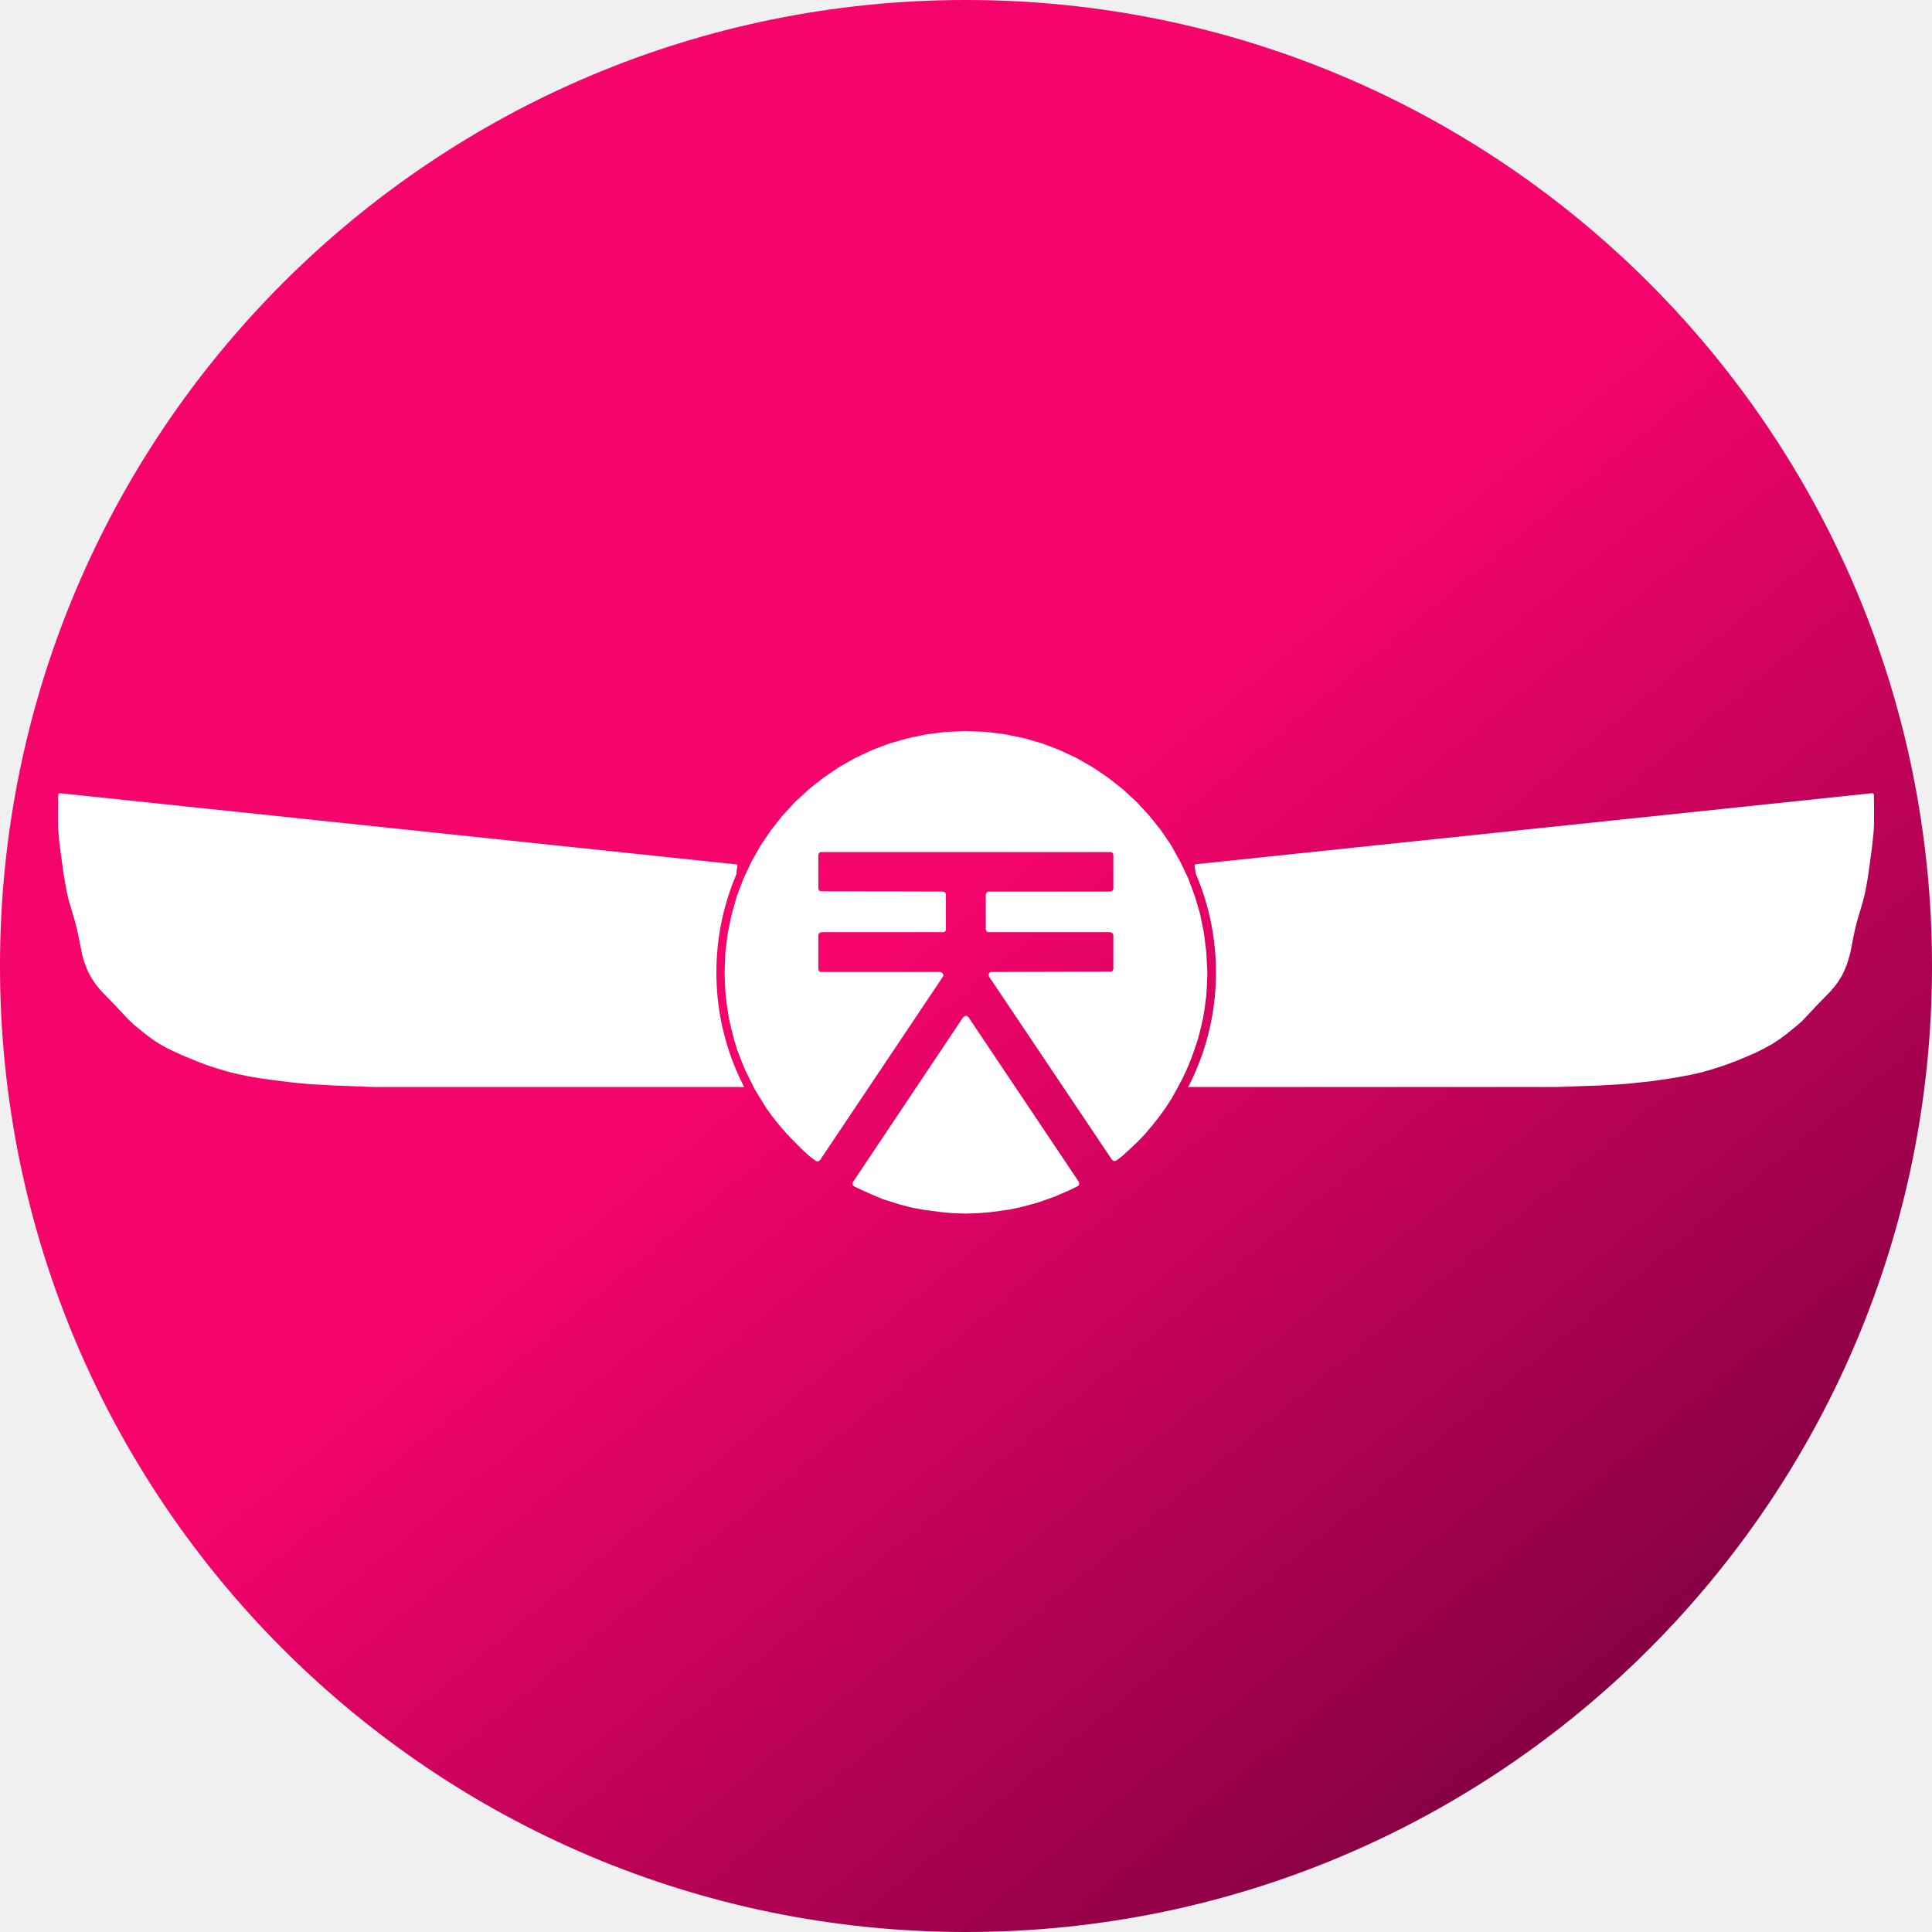
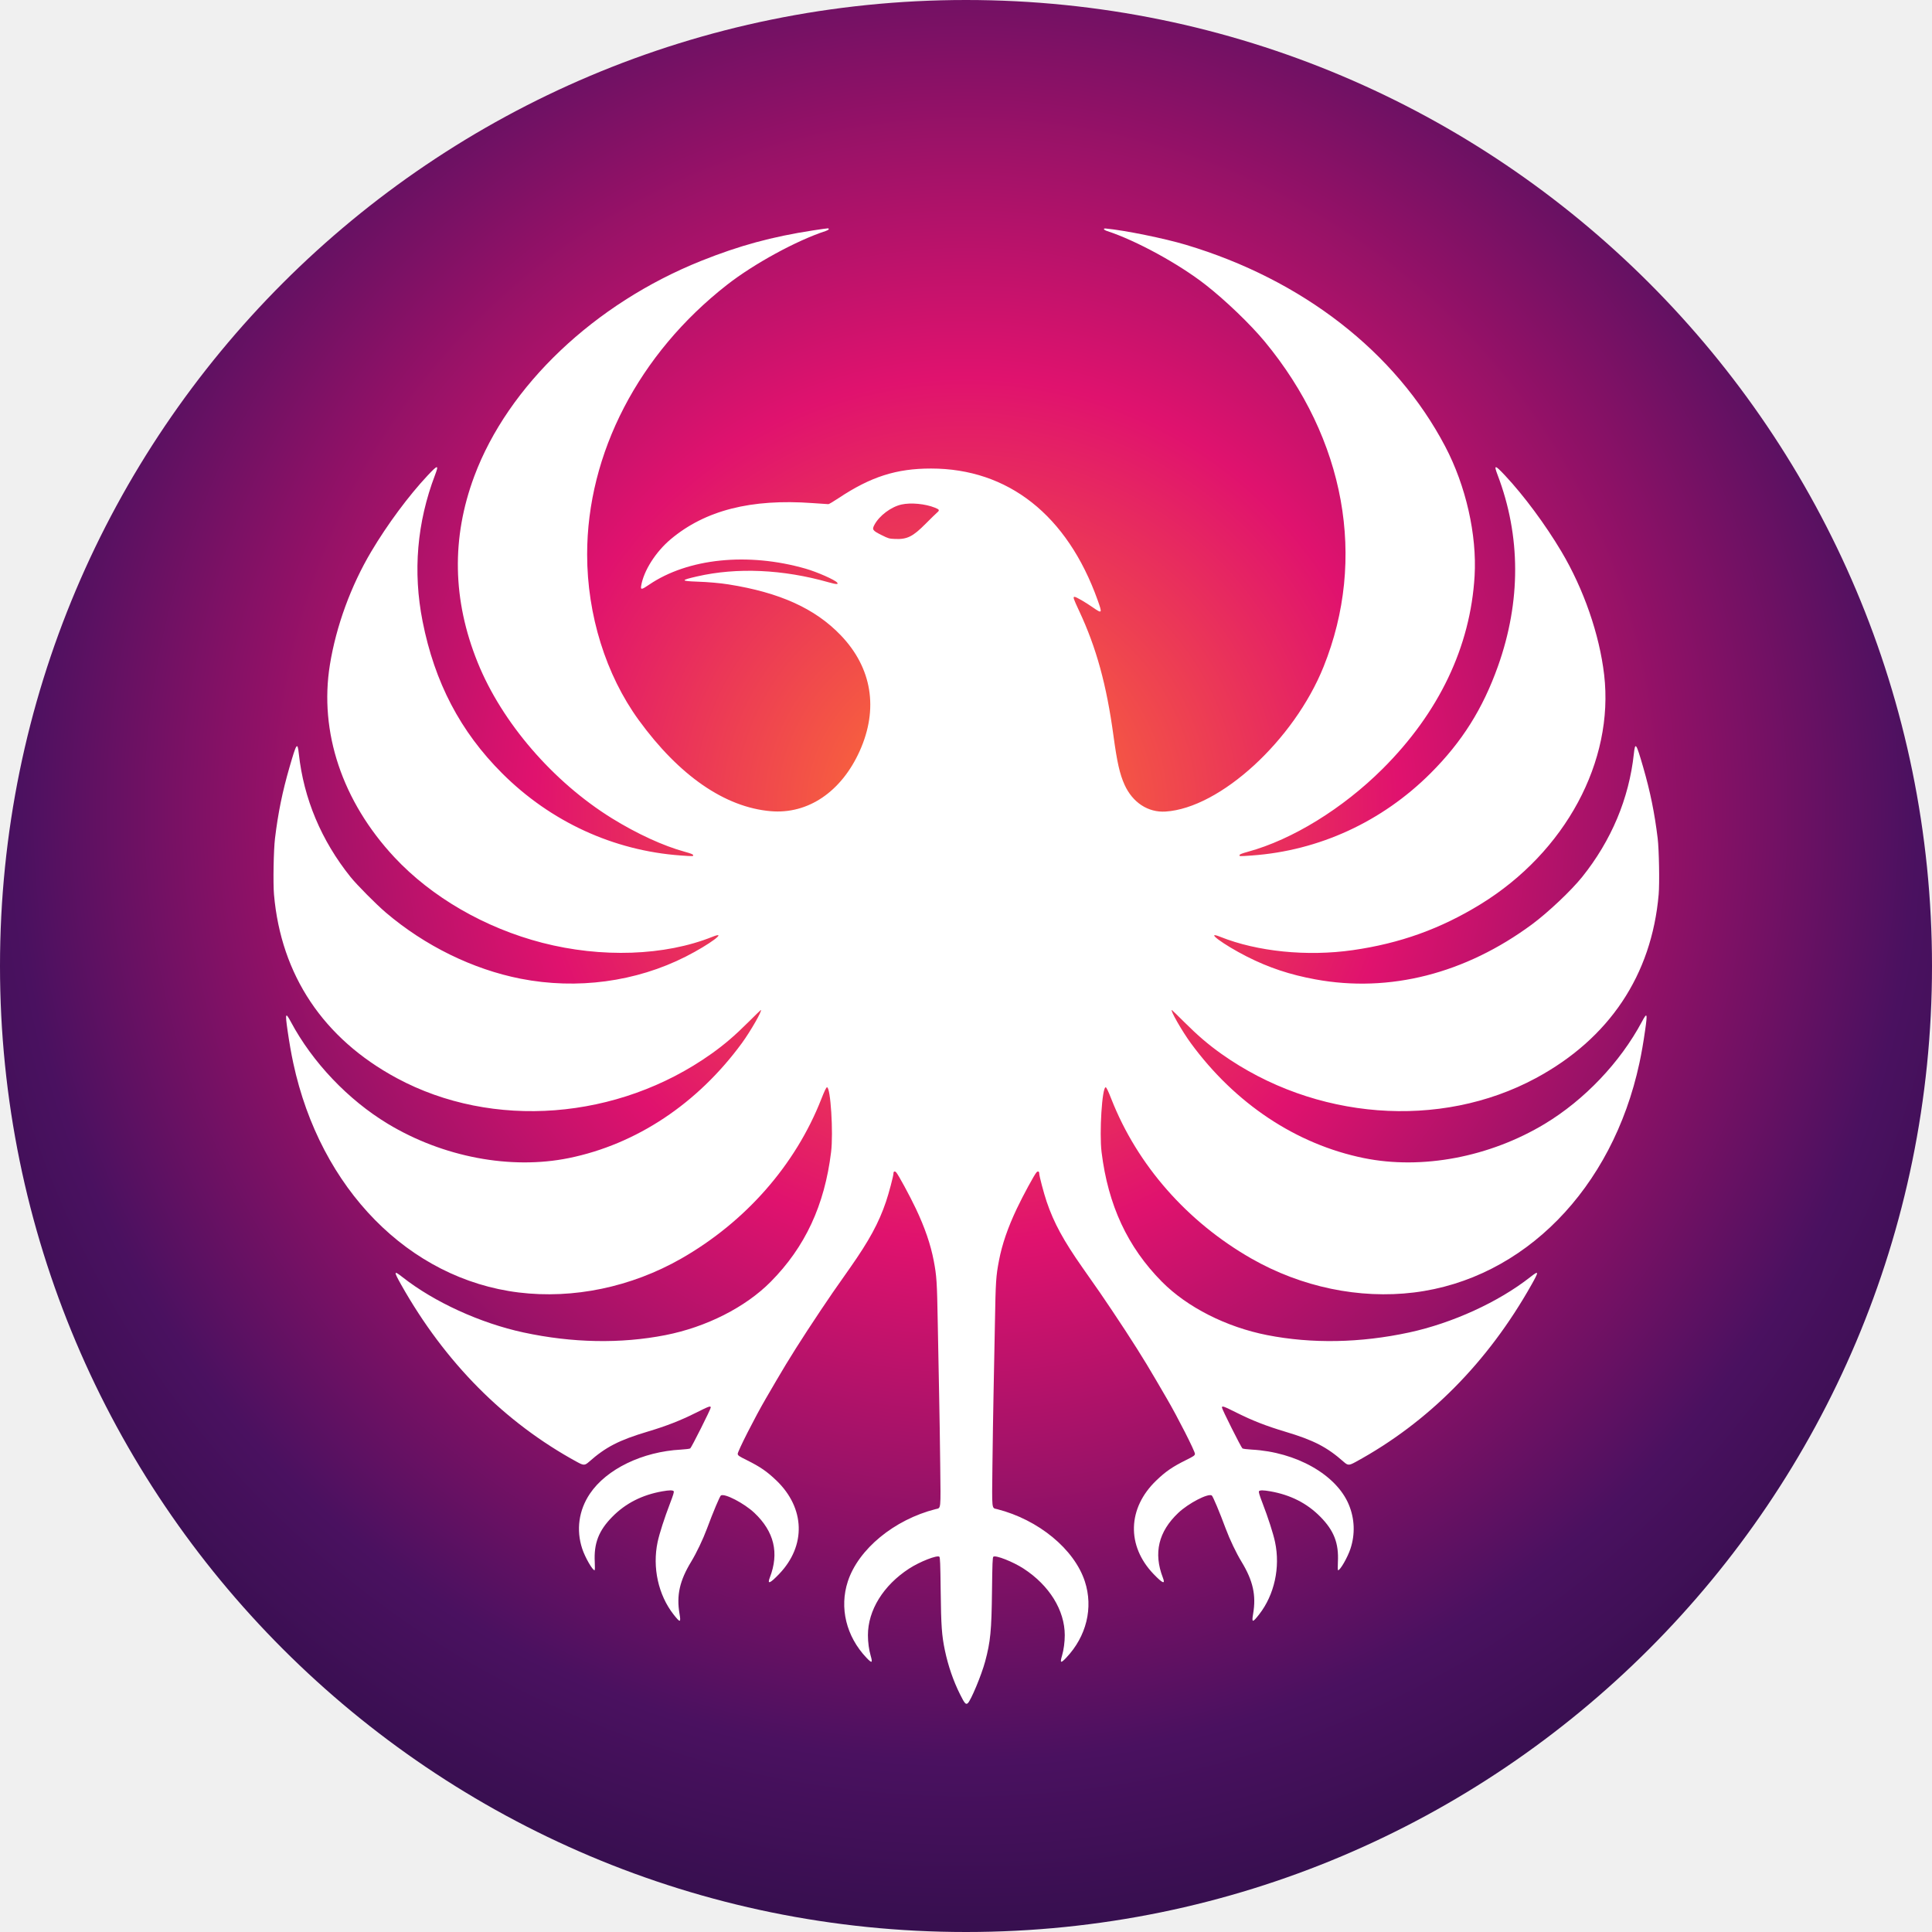
- <svg xmlns="http://www.w3.org/2000/svg" width="512" height="512" viewBox="0 0 512 512" fill="none">
-   <g clip-path="url(#clip0_60201_10529)">
-     <path d="M256 512C397.385 512 512 397.385 512 256C512 114.615 397.385 0 256 0C114.615 0 0 114.615 0 256C0 397.385 114.615 512 256 512Z" fill="url(#paint0_linear_60201_10529)" />
-     <path id="badge-wings" fill-rule="evenodd" clip-rule="evenodd" d="M306.911 244.313L305.343 244.558L305.245 244.656L305.098 244.901V246.42L305.147 246.616L305.343 246.812L306.274 247.253L306.96 247.596L307.548 248.037L308.136 248.478L308.675 248.968L309.165 249.556L309.655 250.144L310.292 251.026L311.076 252.447L311.566 253.525L311.86 254.309L312.301 255.926L312.497 257.102L312.595 257.935L312.693 259.258V260.532L312.497 262.149L312.301 263.374L311.958 264.599L311.566 265.775L311.076 266.853L310.439 268.127L308.969 282.533L308.871 282.827L308.773 283.023L308.43 283.415L308.185 283.562L307.891 283.709L307.107 283.807L306.911 283.954L306.813 284.15L306.862 284.346L306.911 284.493L307.793 285.277L308.626 286.159L309.165 286.992L309.655 287.874L309.9 288.07H412.8L424.658 287.629L427.892 287.433L430.979 287.237L433.772 286.943L437.888 286.502L441.955 285.914L444.65 285.473L448.521 284.738L451.02 284.15L453.47 283.464L457.096 282.288L460.624 280.965L463.858 279.593L465.818 278.711L467.533 277.829L469.787 276.604L471.698 275.33L473.413 274.056L476.01 271.949L477.431 270.724L478.656 269.45L481.4 266.51L485.075 262.737L486.153 261.463L487.084 260.238L488.064 258.67L488.652 257.494L489.387 255.73L489.877 254.211L490.367 252.447L491.249 247.89L491.69 245.93L492.18 244.019L493.65 239.021L494.14 237.11L494.532 235.199L494.973 232.7L495.512 228.927L496.1 224.517L496.443 221.381L496.59 219.47L496.639 217.314V214.276L496.59 210.552L496.541 210.405L496.443 210.307L496.247 210.209H496.1L316.907 229.025L316.662 229.172L316.613 229.27L316.564 229.417L316.809 230.985L316.858 232.21L316.809 233.435L316.711 234.219L316.564 235.003L316.172 236.179L315.731 237.306L315.192 238.384L314.555 239.413L313.771 240.393L313.232 240.932L312.693 241.471L311.664 242.255L310.684 242.941L309.949 243.284L309.263 243.627L308.136 244.019L306.911 244.313ZM15.41 210.503L15.361 217.363L15.41 219.47L15.557 221.381L15.802 223.929L16.145 226.428L16.831 231.426L17.37 234.611L17.713 236.473L18.154 238.384L18.693 240.246L19.82 244.019L20.31 245.93L20.751 247.89L21.535 251.81L21.927 253.672L22.27 254.75L22.809 256.22L23.348 257.494L23.74 258.278L24.377 259.405L25.21 260.63L25.847 261.463L26.925 262.737L30.6 266.51L34.128 270.283L35.5 271.557L37.509 273.223L39.126 274.497L40.89 275.771L42.213 276.604L43.634 277.437L45.3 278.27L48.142 279.593L50.298 280.475L52.552 281.406L54.904 282.288L57.305 283.072L59.755 283.807L60.98 284.15L63.479 284.738L66.076 285.277L68.722 285.718L71.417 286.11L76.856 286.796L79.6 287.09L82.54 287.335L88.959 287.678L99.2 288.07H202.002L202.149 288.021L202.345 287.874L202.982 286.747L203.766 285.767L204.403 285.081L205.04 284.493L205.138 284.346L205.187 284.199L205.138 284.052L205.089 283.954L204.991 283.807L204.795 283.758H204.354L204.06 283.66L203.815 283.562L203.521 283.366L203.325 283.17L203.178 282.925L203.031 282.533L201.561 268.127L200.924 266.902L200.581 266.118L200.14 264.991L199.797 263.766L199.552 262.59L199.405 261.316L199.307 260.042V258.817L199.405 257.935L199.552 256.759L199.895 255.093L200.14 254.26L200.581 253.182L201.267 251.761L201.904 250.732L202.345 250.095L203.08 249.262L203.619 248.723L204.452 248.037L205.04 247.645L205.726 247.253L206.657 246.812L206.804 246.714L206.902 246.42V244.901L206.804 244.705L206.608 244.558L205.089 244.313L203.864 244.019L203.129 243.774L202.443 243.48L201.316 242.892L200.287 242.255L199.307 241.471L198.474 240.638L197.935 240.05L197.494 239.413L196.808 238.384L196.22 237.306L195.779 236.179L195.436 235.003L195.289 234.219L195.191 233.435L195.142 232.21L195.191 230.985L195.436 229.417L195.387 229.221L195.142 229.074L15.9 210.209H15.753L15.606 210.307L15.508 210.405L15.41 210.503Z" fill="white" />
-     <path id="badge-disc-keyline" d="M189.85 257.7A66.2 66.2 0 1 0 322.25 257.7A66.2 66.2 0 1 0 189.85 257.7Z" fill="url(#paint0_linear_60201_10529)" />
-     <path id="badge-disc" fill-rule="evenodd" clip-rule="evenodd" d="M217.69 257.59L217.42 257.59L217.14 257.4L216.95 257.13L216.86 256.75L216.86 247.86L216.95 247.49L217.23 247.21L217.69 247.03L250.12 247.03L250.58 246.75L250.67 246.29L250.67 237.11L250.67 236.84L250.49 236.56L250.21 236.37L249.93 236.28L217.51 236.19L217.04 236L216.95 235.72L216.86 235.45L216.86 226.55L217.04 226.09L217.42 225.81L217.69 225.81L294.22 225.81L294.68 225.9L294.96 226.18L295.05 226.65L295.05 235.45L294.96 235.82L294.68 236.1L294.22 236.28L261.88 236.28L261.42 236.56L261.24 237.02L261.24 246.19L261.33 246.56L261.51 246.84L261.79 247.03L262.07 247.03L294.22 247.03L294.68 247.21L294.96 247.49L295.05 247.86L295.05 256.85L294.87 257.22L294.5 257.5L262.81 257.59L262.53 257.59L262.26 257.77L262.07 258.05L261.98 258.42L262.16 258.89L294.68 307.34L295.05 307.62L295.42 307.71L295.89 307.52L297.46 306.32L299.59 304.37L301.63 302.43L303.57 300.39L305.43 298.17L307.19 295.94L308.86 293.63L310.43 291.22L311.82 288.72L313.21 286.12L314.41 283.62L315.53 280.93L316.54 278.16L317.47 275.38L318.21 272.5L318.86 269.63L319.32 266.67L319.69 263.7L319.88 260.74L319.97 257.68L319.69 252.4L319.05 247.21L318.03 242.21L316.64 237.48L314.88 232.76L312.75 228.31L310.34 223.96L307.56 219.88L304.5 216.08L301.17 212.47L297.55 209.14L293.66 206.08L289.68 203.39L285.32 200.89L280.78 198.76L276.15 197L271.33 195.61L266.33 194.59L261.24 193.94L255.96 193.76L250.77 193.94L245.58 194.59L240.67 195.61L235.76 197L231.13 198.76L226.59 200.89L222.33 203.3L218.25 206.08L214.36 209.14L210.75 212.47L207.41 216.08L204.35 219.97L201.57 224.05L199.16 228.31L197.03 232.85L195.27 237.48L193.88 242.39L192.86 247.3L192.22 252.49L192.03 257.68L192.12 260.74L192.31 263.8L192.68 266.76L193.14 269.72L193.79 272.6L194.53 275.47L195.37 278.25L196.39 280.93L197.5 283.62L198.79 286.22L200.09 288.81L201.57 291.22L203.06 293.63L204.72 295.94L206.58 298.26L208.43 300.39L210.37 302.43L212.41 304.47L214.54 306.41L216.12 307.62L216.58 307.8L216.95 307.71L217.32 307.43L249.84 258.89L250.03 258.51L249.93 258.14L249.75 257.87L249.47 257.68L249.19 257.59L217.69 257.59ZM231.13 316.6L234 317.81L238.45 319.2L241.6 320.03L244.65 320.59L249.47 321.23L252.62 321.51L255.96 321.61L259.2 321.51L262.53 321.23L267.26 320.59L270.41 319.94L274.95 318.73L279.39 317.16L283.66 315.31L285.69 314.29L285.97 314.01L285.97 313.55L285.88 313.17L256.7 269.63L256.33 269.26L255.86 269.17L255.58 269.35L255.21 269.63L226.03 313.27L225.94 313.55L225.94 313.82L226.03 314.1L226.31 314.38L228.25 315.31L231.13 316.6Z" fill="white" />
+ <svg xmlns="http://www.w3.org/2000/svg" viewBox="0 0 512 512" role="img" aria-label="Fearless">
+   <defs>
+     <radialGradient id="g" cx="50%" cy="42%" r="74%">
+       <stop offset="0" stop-color="#ff7a2e" />
+       <stop offset="0.3" stop-color="#e0126e" />
+       <stop offset="0.66" stop-color="#4a1160" />
+       <stop offset="1" stop-color="#120a2e" />
+     </radialGradient>
+   </defs>
+   <circle cx="256" cy="256" r="256" fill="url(#g)" />
+   <g transform="translate(54.126 54.126) scale(0.78857)">
+     <g fill="#fff">
+       <path fill-rule="evenodd" d="M 204.6 8.79 C 190.69 10.94 179.85 13.89 166.98 19.04 C 131.15 33.39 102.09 60.99 90.74 91.43 C 83.03 112.14 83.41 133.03 91.9 154.02 C 100.05 174.19 117.22 194.1 137.02 206.37 C 145.43 211.57 154.27 215.63 161.46 217.6 C 163.43 218.14 164.25 218.46 164.3 218.72 C 164.39 219.16 164.37 219.16 160.16 218.86 C 137.55 217.25 116.41 207.52 100.09 191.22 C 86.07 177.21 77.43 160.7 73.38 140.18 C 70.08 123.48 71.49 106.94 77.56 91 C 78.91 87.46 78.52 87.48 75.09 91.14 C 68.74 97.9 61.53 107.62 56.14 116.7 C 49.28 128.24 44.33 141.79 42.23 154.75 C 38.57 177.35 46.39 200.68 63.91 219.46 C 76.43 232.87 94.33 243.22 113.6 248.2 C 133.5 253.34 154.79 252.6 170.75 246.2 C 176.25 243.99 169.86 248.75 161.86 252.82 C 145.11 261.33 125.28 263.99 106.32 260.27 C 90.25 257.11 74.15 249.21 61.04 238.05 C 57.76 235.26 51.32 228.76 49.17 226.09 C 39.34 213.84 33.42 199.73 31.79 184.71 C 31.34 180.54 31.02 181 28.66 189.17 C 26.26 197.48 24.82 204.52 23.78 213.11 C 23.31 216.93 23.11 228.16 23.44 231.96 C 25.8 259.07 40.04 280.38 64.68 293.67 C 96.92 311.05 139.02 307.81 170.4 285.53 C 174.81 282.4 178.36 279.35 182.92 274.8 C 185.13 272.59 186.99 270.79 187.04 270.79 C 187.68 270.79 183.63 277.87 180.71 281.88 C 165.79 302.26 145.23 315.92 122.53 320.55 C 102.99 324.53 80.26 320.23 61.71 309.04 C 48.37 300.99 36.37 288.38 29.08 274.72 C 27.31 271.42 27.16 271.82 28 277.67 C 28.6 281.81 29.23 285.42 29.92 288.62 C 39 330.9 68.77 361.18 105.7 365.72 C 124.04 367.97 143.51 363.91 160.28 354.34 C 181.88 342 198.67 322.9 207.36 300.74 C 208.47 297.93 209.03 296.76 209.29 296.76 C 210.49 296.74 211.46 312.03 210.66 318.54 C 208.47 336.41 201.95 350.42 190.38 362.11 C 181.9 370.68 168.74 377.35 154.97 380.05 C 139.95 382.99 123.73 382.69 107.31 379.16 C 92.78 376.03 77.27 368.94 66.61 360.55 C 63.66 358.23 63.61 358.54 66.18 363.11 C 80.91 389.25 100.9 409.39 125.31 422.69 C 127.49 423.88 127.89 423.87 129.27 422.66 C 134.92 417.65 139.39 415.35 149.1 412.45 C 155.26 410.61 159.98 408.77 165.08 406.22 C 169.74 403.89 170.21 403.72 170.21 404.41 C 170.21 404.95 163.76 417.8 163.33 418.12 C 163.14 418.26 161.75 418.43 160.22 418.52 C 147.25 419.21 135.17 425.07 129.6 433.35 C 125.86 438.91 124.94 445.52 127.03 451.85 C 127.99 454.74 130.47 459.07 131.17 459.07 C 131.3 459.07 131.33 457.99 131.24 456.31 C 130.91 450 132.57 445.73 137.14 441.1 C 141.61 436.56 147.15 433.74 153.96 432.54 C 156.32 432.13 157.44 432.12 157.76 432.5 C 157.94 432.72 157.63 433.75 156.57 436.51 C 154.63 441.56 152.97 446.74 152.36 449.59 C 150.56 458.12 152.58 467.34 157.7 473.9 C 159.95 476.78 160.25 476.75 159.73 473.73 C 158.66 467.49 159.76 462.58 163.65 456.18 C 165.43 453.24 167.59 448.73 168.95 445.08 C 171.03 439.47 173.27 434.16 173.64 433.93 C 174.9 433.15 181.46 436.56 184.87 439.77 C 191.55 446.08 193.27 453.27 190.07 461.53 C 189.15 463.92 190.1 463.56 193.19 460.34 C 202.32 450.83 201.95 438.19 192.28 428.9 C 189.12 425.87 186.84 424.3 182.31 422.05 C 179.71 420.76 179.35 420.51 179.28 419.97 C 179.2 419.21 185.16 407.47 188.72 401.39 C 189.3 400.4 190.93 397.6 192.34 395.18 C 196.46 388.11 200.65 381.48 207.18 371.7 C 210.47 366.78 211.31 365.57 217.08 357.37 C 223.45 348.3 226.7 342.32 229.11 335.21 C 230.08 332.37 231.61 326.55 231.62 325.72 C 231.62 325.02 232.04 324.84 232.53 325.34 C 233.2 326.03 237.1 333.22 239.15 337.54 C 242.17 343.91 244.1 349.54 245.15 355 C 246.14 360.2 246.26 361.99 246.51 375.99 C 246.64 383.5 246.85 394.32 246.97 400.04 C 247.09 405.75 247.26 416.52 247.34 423.97 C 247.51 439.22 247.64 438.06 245.77 438.53 C 231.86 442.07 219.84 451.98 216.29 462.81 C 213.39 471.67 215.74 481.3 222.55 488.48 C 224.4 490.43 224.69 490.28 223.96 487.77 C 223.39 485.84 223.04 483.22 223.04 480.9 C 223.04 472.52 228.21 464.15 236.87 458.52 C 240.45 456.19 246.29 453.9 247.04 454.52 C 247.3 454.74 247.38 456.76 247.49 465.9 C 247.63 477.82 247.86 480.99 248.91 486.01 C 250.02 491.25 251.74 496.26 254.03 500.83 C 255.53 503.84 255.93 504.3 256.59 503.76 C 257.61 502.92 261.23 494.24 262.44 489.71 C 264.23 483.01 264.58 479.48 264.74 465.9 C 264.85 456.76 264.93 454.74 265.19 454.52 C 265.94 453.9 271.77 456.19 275.36 458.52 C 284.01 464.15 289.19 472.52 289.19 480.9 C 289.19 483.22 288.84 485.84 288.27 487.77 C 287.53 490.28 287.83 490.43 289.67 488.48 C 296.49 481.3 298.84 471.67 295.94 462.81 C 292.39 451.98 280.36 442.07 266.45 438.53 C 264.59 438.06 264.71 439.22 264.88 423.97 C 264.97 416.52 265.13 405.75 265.25 400.04 C 265.37 394.32 265.58 383.5 265.72 375.99 C 265.96 361.99 266.08 360.2 267.08 355 C 268.12 349.54 270.06 343.91 273.08 337.54 C 275.12 333.22 279.03 326.03 279.7 325.34 C 280.18 324.84 280.61 325.02 280.61 325.72 C 280.61 326.55 282.15 332.37 283.11 335.21 C 285.52 342.32 288.78 348.3 295.15 357.37 C 300.91 365.57 301.75 366.78 305.04 371.7 C 311.58 381.48 315.77 388.11 319.88 395.18 C 321.29 397.6 322.92 400.4 323.5 401.39 C 327.06 407.47 333.03 419.21 332.94 419.97 C 332.88 420.51 332.52 420.76 329.92 422.05 C 325.39 424.3 323.1 425.87 319.95 428.9 C 310.27 438.19 309.91 450.83 319.03 460.34 C 322.13 463.56 323.08 463.92 322.15 461.53 C 318.96 453.27 320.68 446.08 327.36 439.77 C 330.76 436.56 337.32 433.15 338.59 433.93 C 338.96 434.16 341.2 439.47 343.28 445.08 C 344.64 448.73 346.79 453.24 348.58 456.18 C 352.47 462.58 353.56 467.49 352.49 473.73 C 351.97 476.75 352.27 476.78 354.52 473.9 C 359.64 467.34 361.67 458.12 359.86 449.59 C 359.26 446.74 357.59 441.56 355.65 436.51 C 354.59 433.75 354.29 432.72 354.47 432.5 C 354.79 432.12 355.91 432.13 358.26 432.54 C 365.08 433.74 370.62 436.56 375.09 441.1 C 379.66 445.73 381.32 450 380.98 456.31 C 380.9 457.99 380.92 459.07 381.05 459.07 C 381.76 459.07 384.24 454.74 385.2 451.85 C 386.82 446.93 386.63 441.76 384.64 436.99 C 380.46 426.96 366.98 419.32 352 418.52 C 350.48 418.43 349.08 418.26 348.9 418.12 C 348.46 417.8 342.02 404.95 342.02 404.41 C 342.02 403.72 342.48 403.89 347.15 406.22 C 352.25 408.77 356.97 410.61 363.12 412.45 C 372.83 415.35 377.31 417.65 382.96 422.66 C 384.33 423.87 384.74 423.88 386.91 422.69 C 411.33 409.39 431.32 389.25 446.04 363.11 C 448.62 358.54 448.57 358.23 445.62 360.55 C 434.95 368.94 419.44 376.03 404.91 379.16 C 388.5 382.69 372.28 382.99 357.25 380.05 C 343.48 377.35 330.33 370.68 321.84 362.11 C 310.28 350.42 303.76 336.41 301.56 318.54 C 300.77 312.03 301.73 296.74 302.94 296.76 C 303.19 296.76 303.76 297.93 304.86 300.74 C 313.56 322.9 330.34 342 351.95 354.34 C 368.72 363.91 388.19 367.97 406.53 365.72 C 443.46 361.18 473.22 330.9 482.31 288.62 C 483 285.42 483.63 281.81 484.22 277.67 C 485.06 271.82 484.92 271.42 483.15 274.72 C 475.85 288.38 463.86 300.99 450.52 309.04 C 431.96 320.23 409.24 324.53 389.69 320.55 C 366.99 315.92 346.44 302.26 331.52 281.88 C 328.59 277.87 324.54 270.79 325.18 270.79 C 325.24 270.79 327.09 272.59 329.3 274.8 C 333.87 279.35 337.42 282.4 341.83 285.53 C 373.21 307.81 415.31 311.05 447.54 293.67 C 472.18 280.38 486.42 259.07 488.78 231.96 C 489.11 228.16 488.91 216.93 488.45 213.11 C 487.4 204.52 485.97 197.48 483.57 189.17 C 481.21 181 480.89 180.54 480.44 184.71 C 478.81 199.73 472.88 213.84 463.06 226.09 C 459.37 230.68 451.62 238 446.22 242 C 423.75 258.6 398.31 265.07 373.44 260.5 C 364.86 258.93 357.69 256.54 350.37 252.82 C 342.37 248.75 335.98 243.99 341.47 246.2 C 353.87 251.17 370.63 252.86 385.93 250.68 C 401.84 248.41 415.46 243.52 428.96 235.22 C 457.43 217.7 473.85 187.2 470.46 158.13 C 468.88 144.57 463.59 129.32 456.09 116.7 C 450.69 107.62 443.48 97.9 437.14 91.14 C 433.71 87.48 433.31 87.46 434.66 91 C 442.47 111.5 442.52 133.48 434.79 155.21 C 429.68 169.57 422.71 180.65 412.13 191.22 C 395.81 207.52 374.68 217.25 352.06 218.86 C 347.85 219.16 347.84 219.16 347.93 218.72 C 347.98 218.46 348.8 218.14 350.77 217.6 C 365.66 213.53 382.58 203.11 396 189.75 C 414.95 170.87 425.52 148.71 426.92 124.94 C 427.73 111.07 424 94.63 417.03 81.37 C 400.38 49.69 369.08 25.35 329.9 13.63 C 322.67 11.47 309.4 8.77 302.98 8.16 C 301.94 8.07 302.25 8.63 303.46 9.02 C 313.17 12.2 327.45 19.99 336.48 27.04 C 343.14 32.23 351.58 40.34 356.39 46.15 C 383.48 78.89 390.76 119.14 376.17 155.42 C 366.22 180.18 341.4 202.92 323.05 204.1 C 317.19 204.47 311.98 201.06 309.28 195.08 C 307.66 191.49 306.77 187.55 305.55 178.56 C 303.23 161.49 299.81 149.04 294.05 136.73 C 292.04 132.42 291.88 131.94 292.49 131.94 C 293 131.94 296.06 133.71 298.6 135.47 C 301.78 137.68 301.85 137.57 300.24 133.04 C 290.03 104.5 270.18 88.82 244.23 88.82 C 232.59 88.82 224.01 91.57 213.23 98.73 C 211.53 99.86 209.97 100.79 209.76 100.79 C 209.55 100.79 207.15 100.63 204.41 100.43 C 183.77 98.93 168.34 102.86 156.76 112.58 C 151.68 116.85 147.63 123.25 146.83 128.28 C 146.61 129.61 147.02 129.55 149.42 127.91 C 162.48 118.98 182.73 116.9 202.16 122.49 C 205.94 123.58 211.94 126.22 212.69 127.14 C 213.26 127.81 212.43 127.79 209.83 127.05 C 194.47 122.69 179.06 122 165.65 125.07 C 160.03 126.35 160.03 126.63 165.64 126.83 C 169.27 126.95 173.38 127.31 176.13 127.75 C 193.4 130.48 205.25 135.84 213.9 144.84 C 224.41 155.79 226.66 169.57 220.27 183.77 C 214.08 197.49 202.87 205.06 190.34 203.97 C 174.96 202.64 159.61 192.04 146.03 173.37 C 134.98 158.18 128.69 138.02 128.68 117.72 C 128.65 83.73 146.04 50.22 175.74 27.04 C 184.77 19.99 199.05 12.2 208.77 9.02 C 209.82 8.68 210.23 8.22 209.59 8.1 C 209.48 8.08 207.23 8.39 204.6 8.79 M 234.33 100.91 C 230.82 101.69 226.87 104.65 225.22 107.74 C 224.36 109.35 224.59 109.68 227.68 111.21 C 229.94 112.34 230.16 112.4 232.16 112.49 C 236.23 112.66 238.14 111.71 242.45 107.36 C 244.13 105.67 245.84 104 246.25 103.65 C 247.21 102.84 247.11 102.6 245.56 101.98 C 242.3 100.67 237.47 100.21 234.33 100.91" />
+     </g>
  </g>
-   <defs>
-     <linearGradient id="paint0_linear_60201_10529" x1="76.8" y1="51.2" x2="435.2" y2="486.4" gradientUnits="userSpaceOnUse">
-       <stop offset="0.45" stop-color="#F5046B" />
-       <stop offset="1" stop-color="#78003F" />
-     </linearGradient>
-     <clipPath id="clip0_60201_10529">
-       <rect width="512" height="512" fill="white" />
-     </clipPath>
-   </defs>
</svg>
